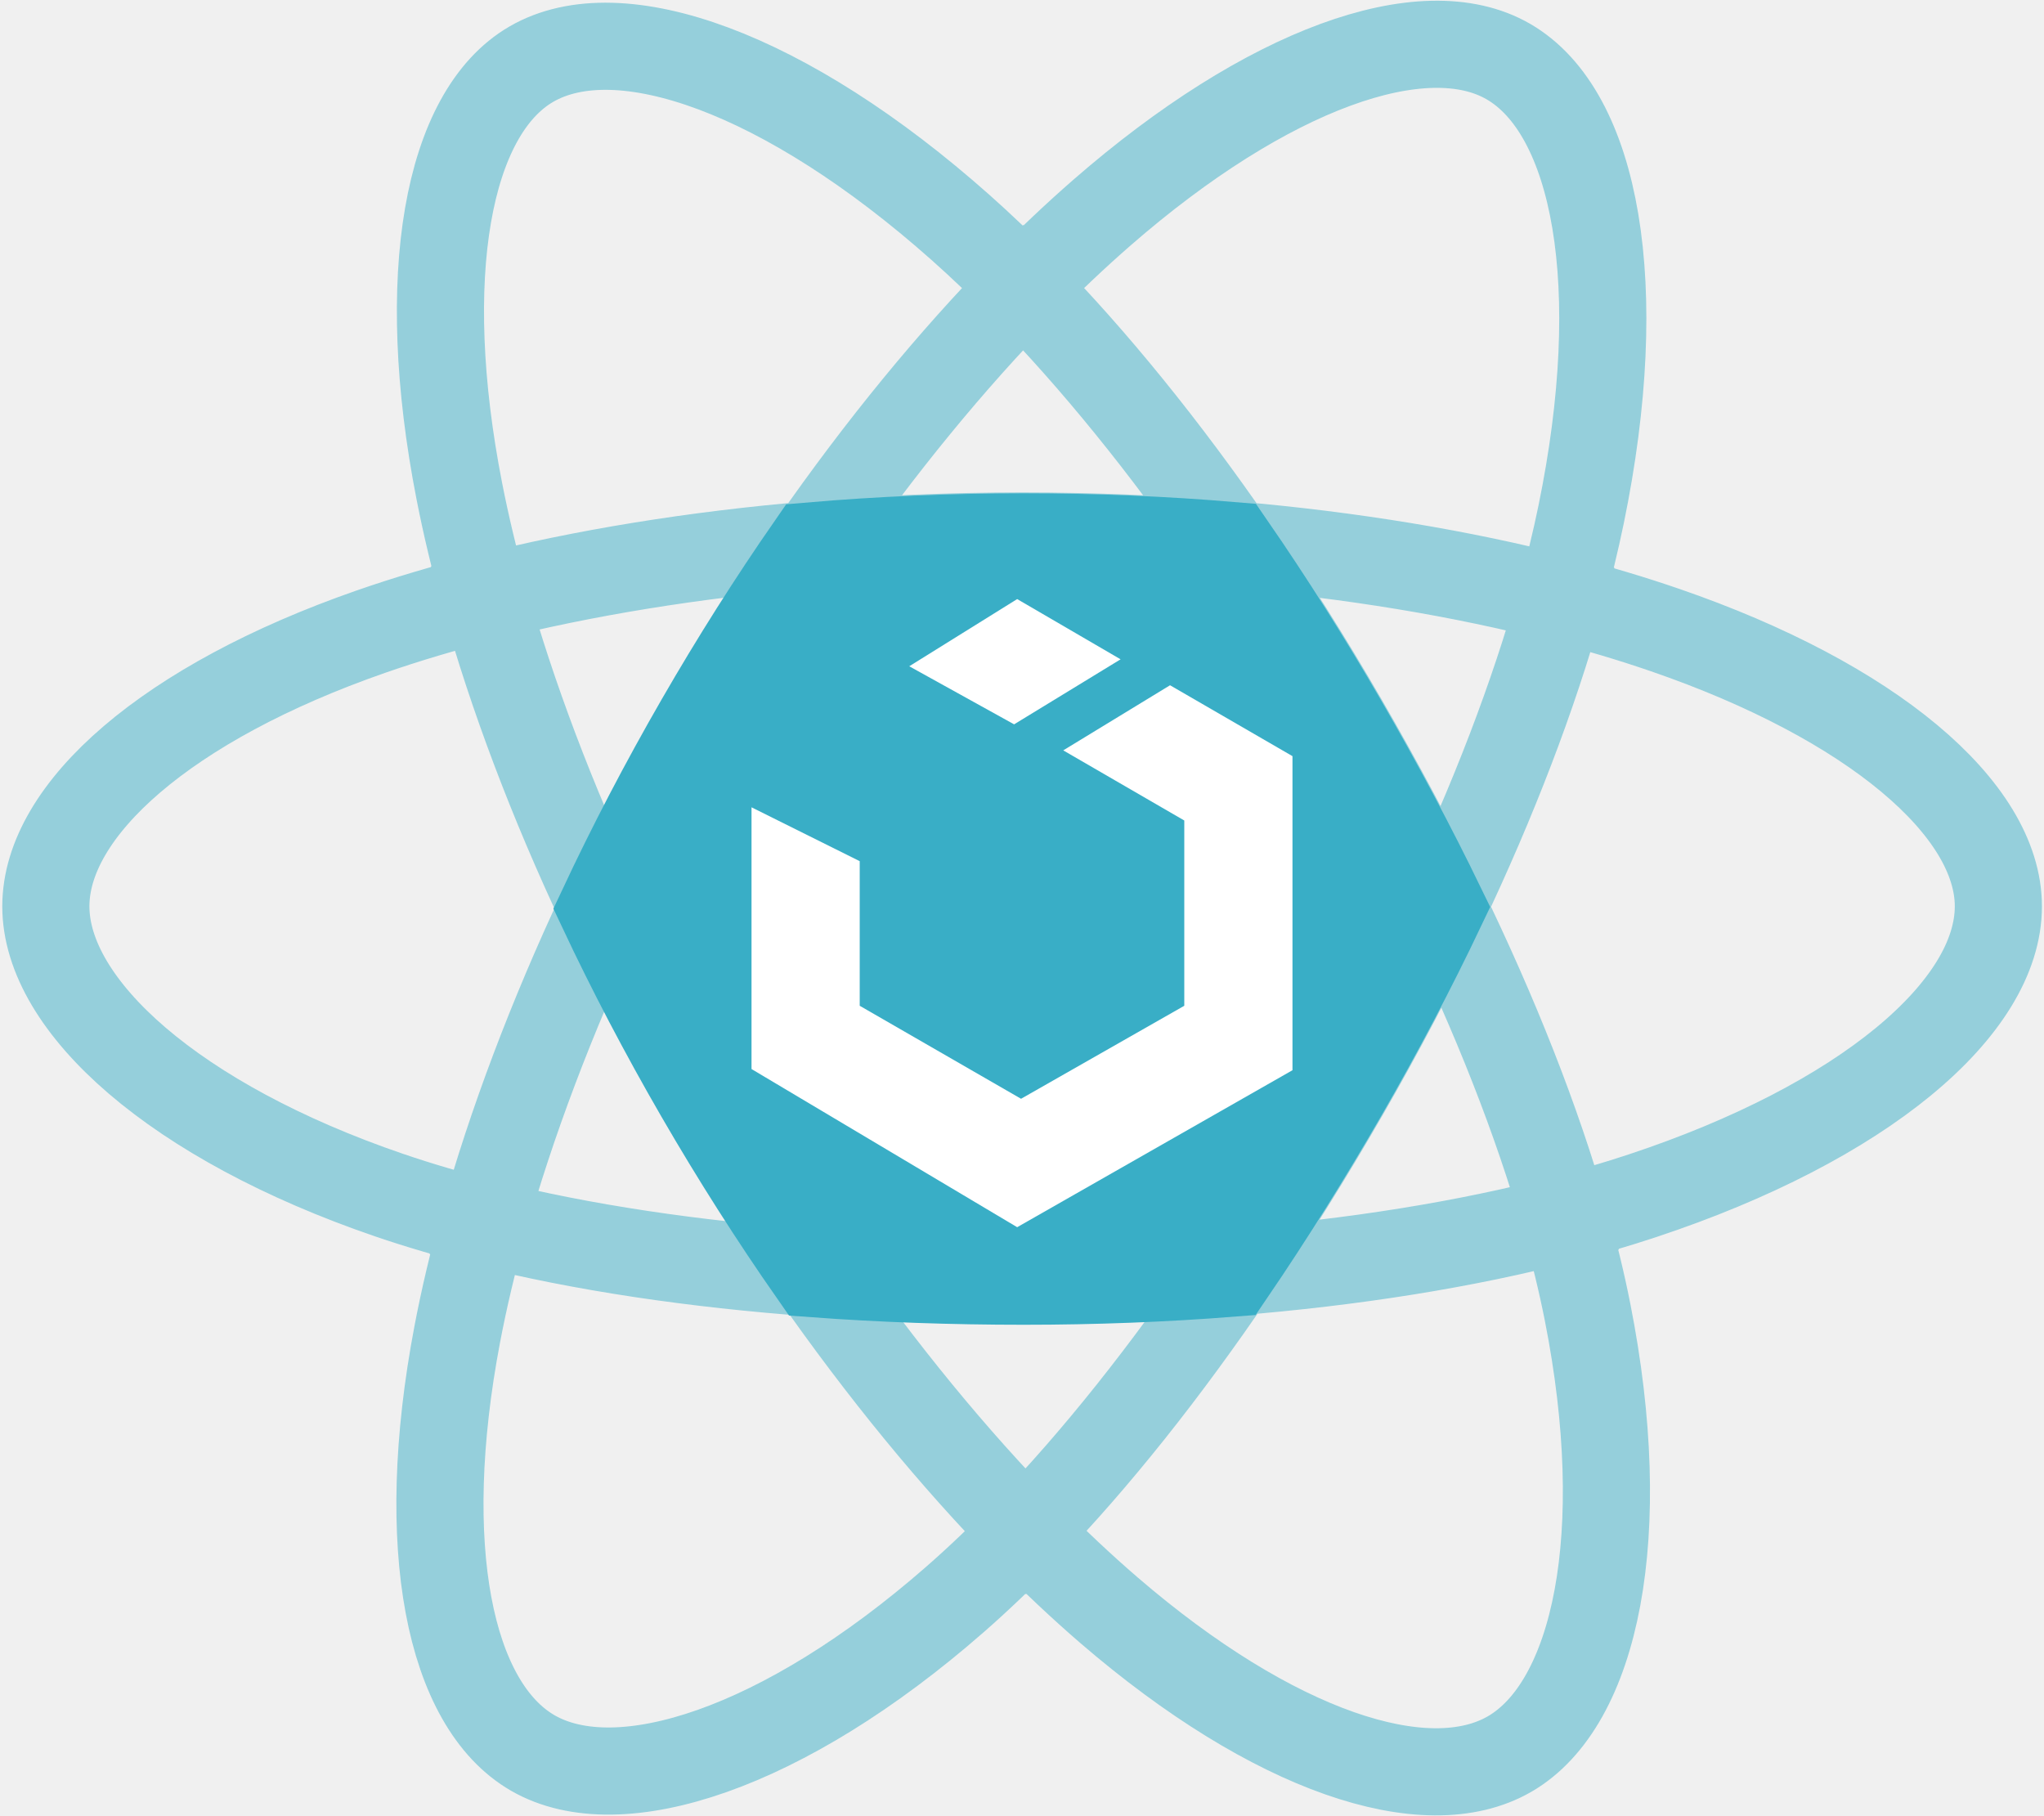
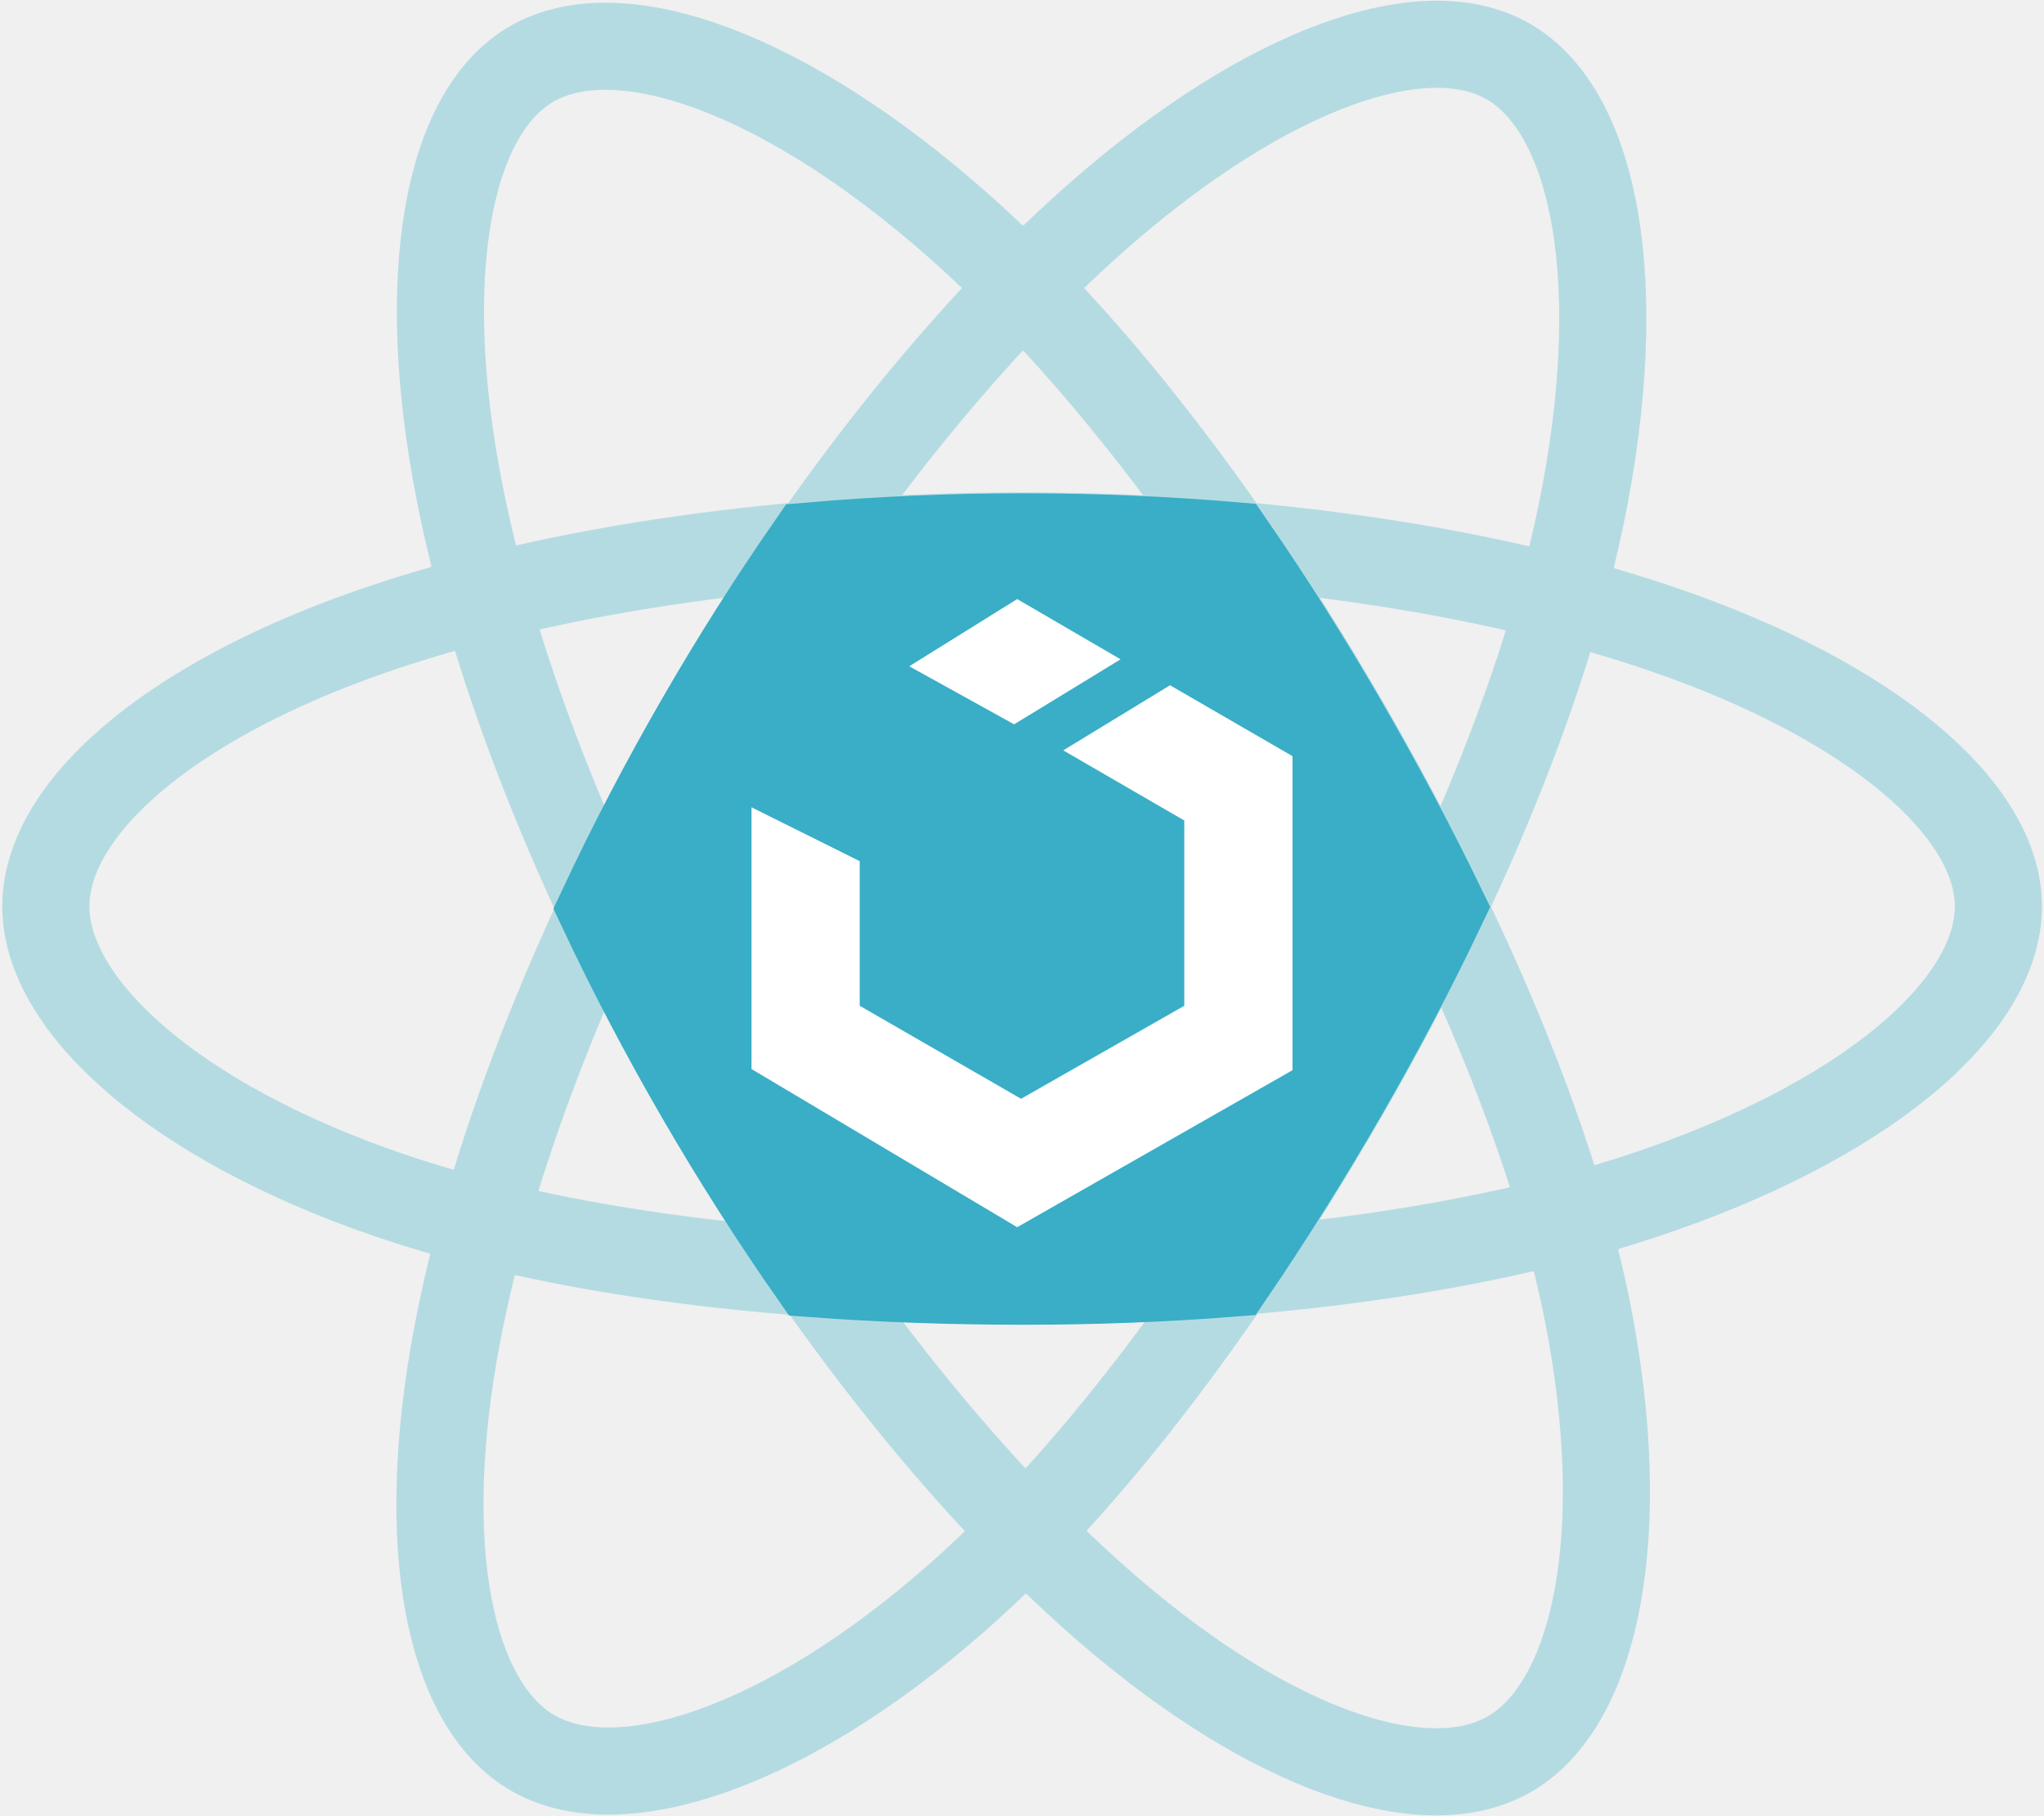
<svg xmlns="http://www.w3.org/2000/svg" width="563px" height="500px" viewBox="0 0 563 500" version="1.1">
  <defs />
  <g id="Page-1" stroke="none" stroke-width="1" fill="none" fill-rule="evenodd">
    <g id="master" transform="translate(-286, -50)">
      <g id="canvas-base" transform="translate(267, 0)">
        <g id="logo" transform="translate(1, 0)">
          <g id="fill-version" transform="translate(30, 62)">
-             <g id="react" stroke="#39AEC6" stroke-width="24" opacity="0.5">
+             <g id="react" stroke="#39AEC6" stroke-width="24" opacity="0.328">
              <path d="M419.031,323.638 C426.429,321.704 433.546,319.609 440.347,317.356 C501.389,297.131 538.43,265.619 538.43,237.628 C538.43,210.768 503.48,181.104 446.636,161.535 C437.582,158.418 427.962,155.544 417.849,152.933 L417.849,152.933 C420.059,145.002 421.948,137.256 423.498,129.733 C436.473,66.751 427.679,18.92 403.431,4.937 C380.163,-8.481 337.006,6.976 291.656,46.442 C284.428,52.732 277.127,59.635 269.808,67.097 C264.035,61.217 258.262,55.705 252.513,50.601 C204.428,7.905 158.597,-8.363 134.373,5.661 C111.127,19.118 102.965,64.228 114.509,123.227 C116.359,132.68 118.708,142.507 121.537,152.63 C110.395,155.453 99.859,158.59 90.043,162.012 C33.998,181.552 0.628,210.986 0.628,237.628 C0.628,265.084 36.193,297.005 95.239,317.187 C103.437,319.989 112.11,322.53 121.195,324.815 C118.228,335.452 115.795,345.742 113.926,355.586 C102.854,413.898 111.681,457.509 134.76,470.819 C158.545,484.535 203.964,469.674 250.945,428.606 C257.473,422.9 264.013,416.65 270.536,409.916 C278.274,417.805 285.98,425.057 293.58,431.597 C338.57,470.312 380.762,484.444 403.819,471.096 C427.581,457.34 437.389,410.569 425.272,349.356 C423.625,341.036 421.533,332.446 419.031,323.638 Z M327.455,138.058 C360.154,140.843 390.766,145.941 417.849,152.933 L417.849,152.933 C410.407,179.648 399.337,208.45 385.408,237.805 C377.215,220.905 368.096,203.806 358.236,186.774 C348.413,169.807 338.093,153.477 327.455,138.058 Z M153.938,238.209 C139.853,268.202 128.778,297.637 121.195,324.815 C148.384,331.655 179.255,336.203 212.072,338.6 C201.248,323.091 190.754,306.64 180.821,289.482 C170.909,272.361 161.926,255.179 153.938,238.209 Z M419.031,323.638 C391.779,330.761 360.725,335.701 327.687,338.35 C309.273,365.472 289.977,389.846 270.536,409.916 C250.851,389.847 230.958,365.658 212.072,338.6 C230.703,339.96 249.961,340.628 269.529,340.628 C289.336,340.628 308.835,339.862 327.687,338.35 C338.234,322.815 348.492,306.379 358.322,289.334 C368.219,272.172 377.298,254.895 385.408,237.805 C399.811,267.515 411.353,296.608 419.031,323.638 Z M121.537,152.63 C148.579,145.778 179.187,140.775 211.725,138.034 C230.485,111.075 250.207,87.082 269.808,67.097 C289.349,87.004 308.885,111.143 327.455,138.058 C308.74,136.464 289.342,135.628 269.529,135.628 C249.83,135.628 230.458,136.456 211.725,138.034 C201.014,153.427 190.617,169.788 180.736,186.922 C170.893,203.99 161.931,221.19 153.938,238.209 C139.98,208.554 129.06,179.544 121.537,152.63 Z" id="Electrons" />
            </g>
            <path d="M270,135.871 C249.949,135.871 230.237,136.729 211.193,138.362 C200.643,153.564 190.4,169.704 180.659,186.595 C170.743,203.789 161.722,221.115 153.685,238.257 C161.682,255.254 170.678,272.462 180.606,289.61 C190.553,306.793 201.063,323.267 211.904,338.795 C230.733,340.188 250.208,340.871 270,340.871 C289.461,340.871 308.624,340.131 327.169,338.672 C337.872,322.946 348.278,306.289 358.245,289.007 C368.07,271.971 377.088,254.82 385.153,237.852 C376.97,220.979 367.865,203.907 358.021,186.902 C348.211,169.957 337.904,153.647 327.281,138.246 C308.766,136.688 289.585,135.871 270,135.871 Z" id="Hex" stroke="#39AEC6" stroke-width="24" fill="#39AEC6" />
            <g id="uikit" transform="translate(195, 153)" fill="#FFFFFF">
              <path d="M101.655,16.591 L73.171,0 L43.446,18.507 L72.327,34.5 L101.655,16.591 L101.655,16.591 Z M85.861,41.669 L119.2,60.986 L119.2,112.014 L74.239,137.628 L29.8,112.014 L29.8,72.187 L0,57.351 L0,129.439 L73.171,173 L149,129.762 L149,43.262 L115.276,23.735 L85.861,41.669 Z" />
            </g>
          </g>
        </g>
      </g>
    </g>
  </g>
</svg>
